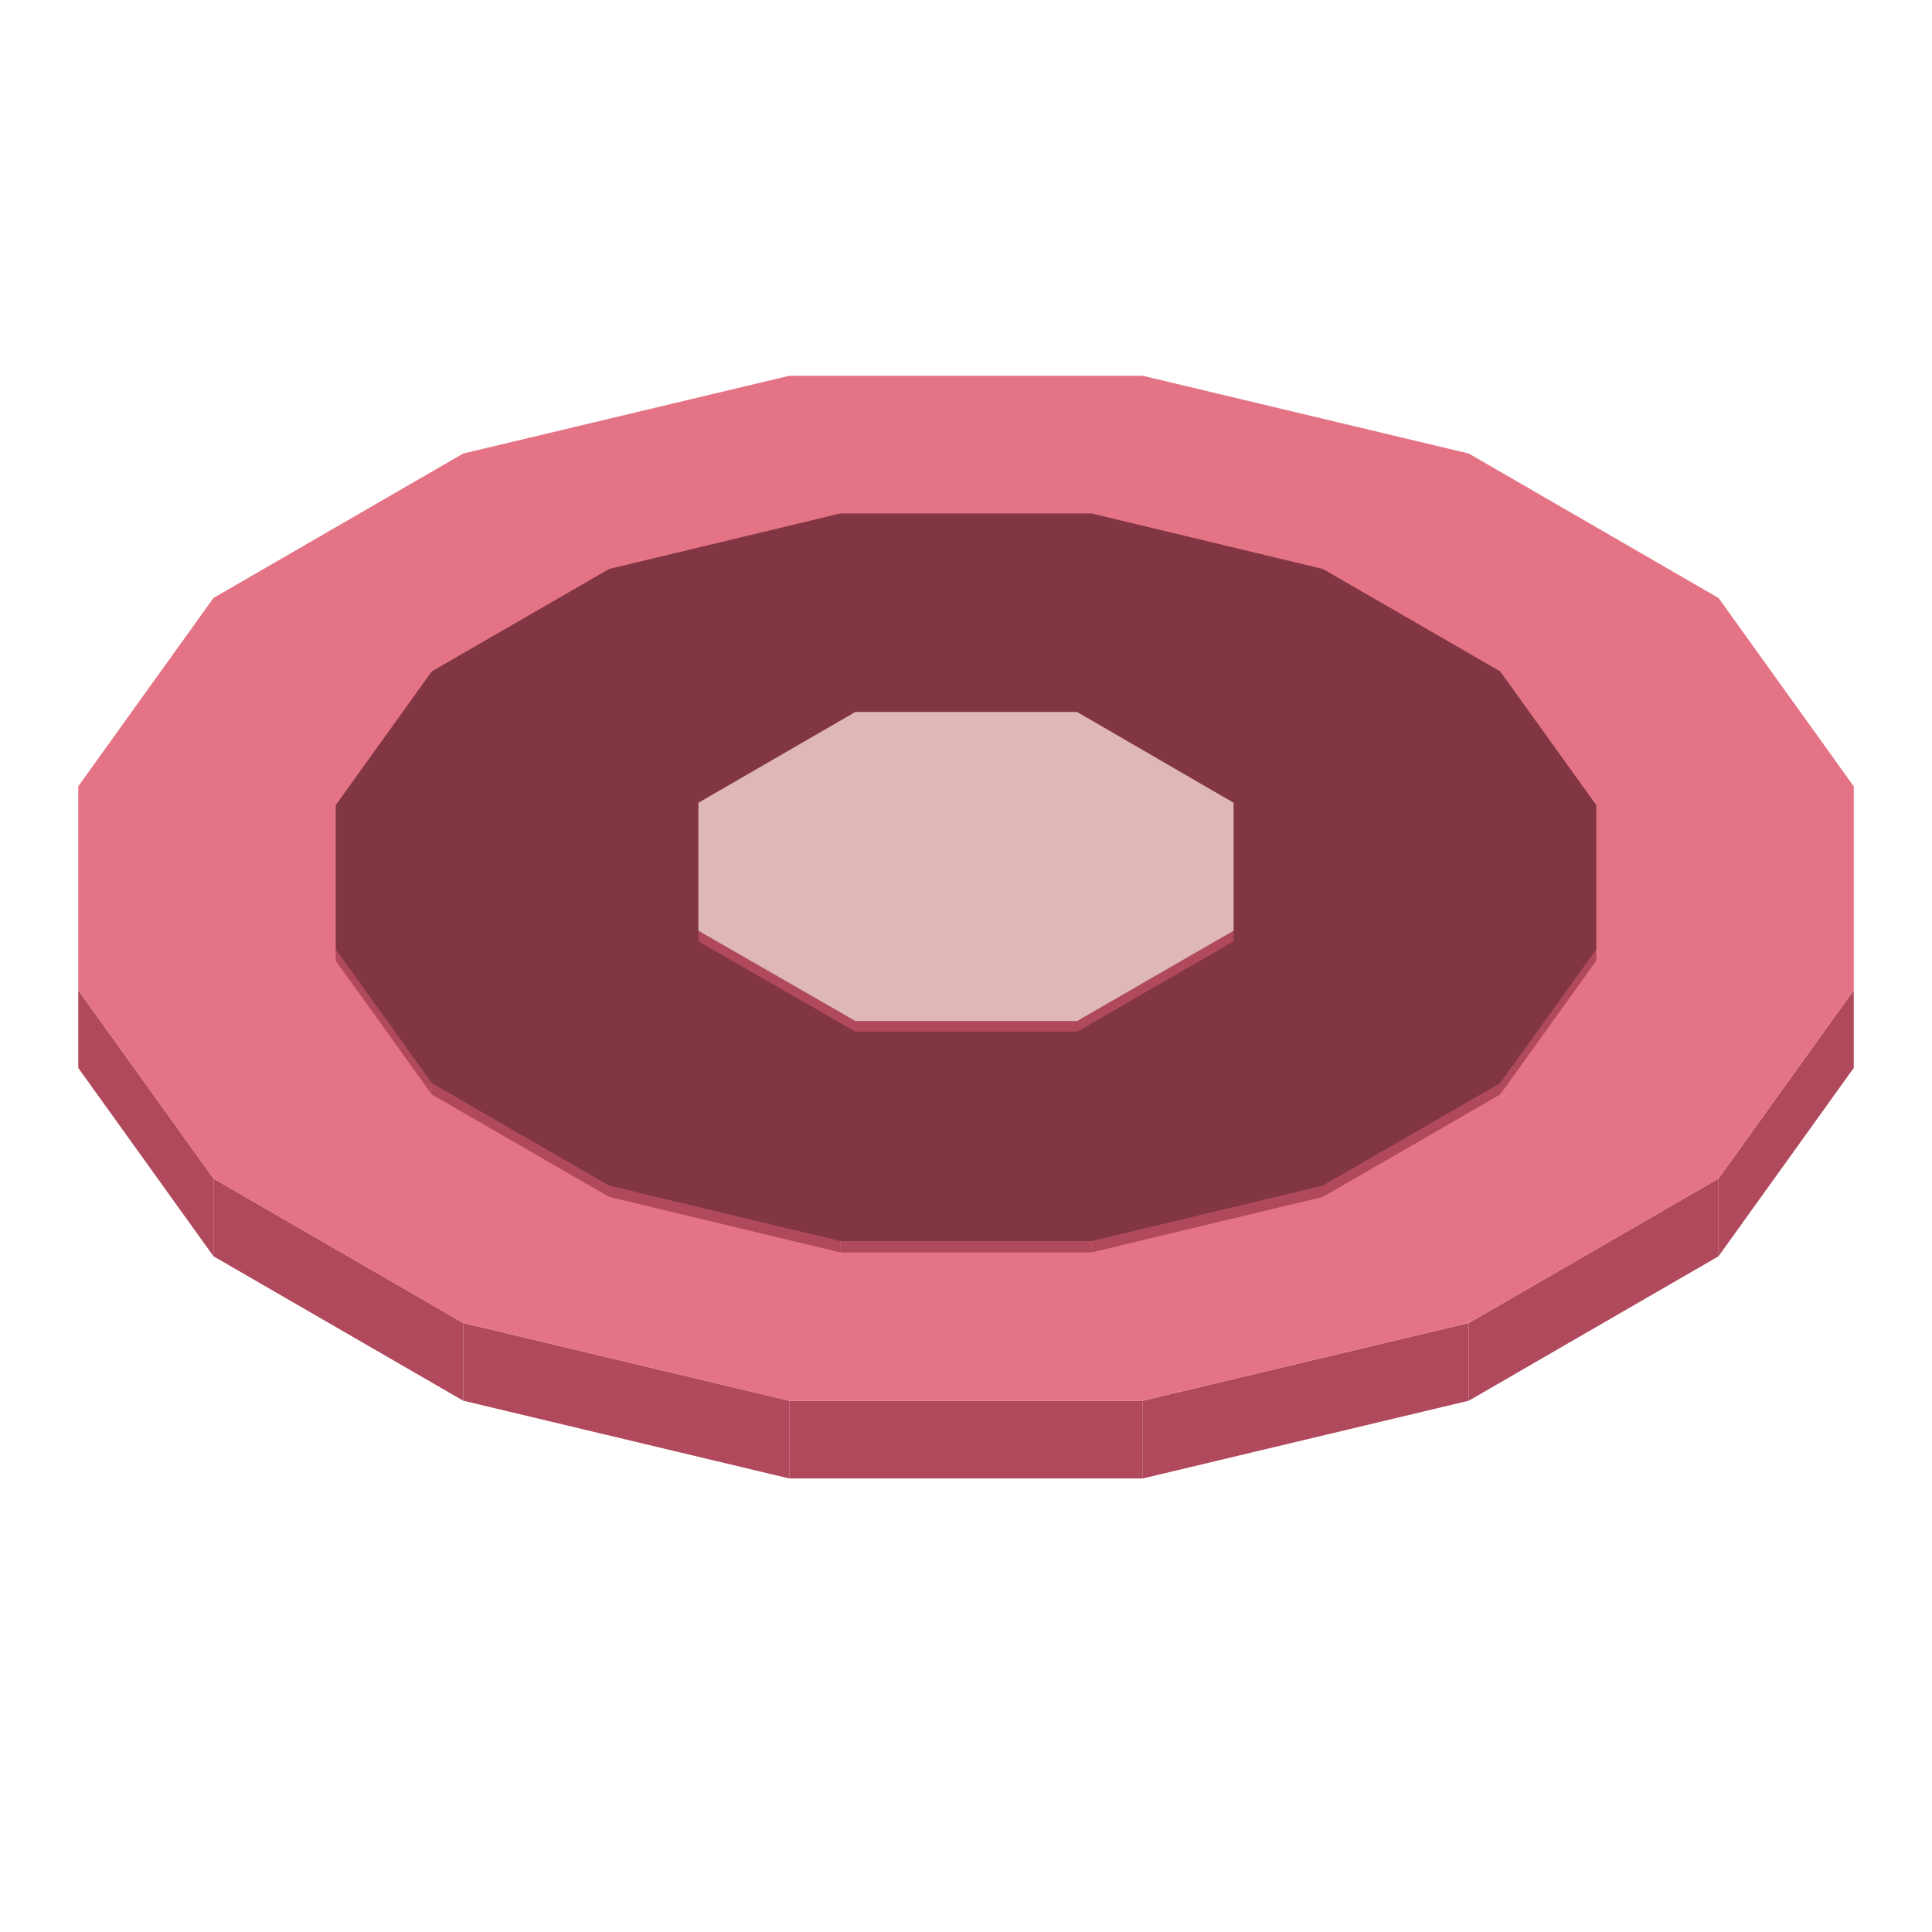
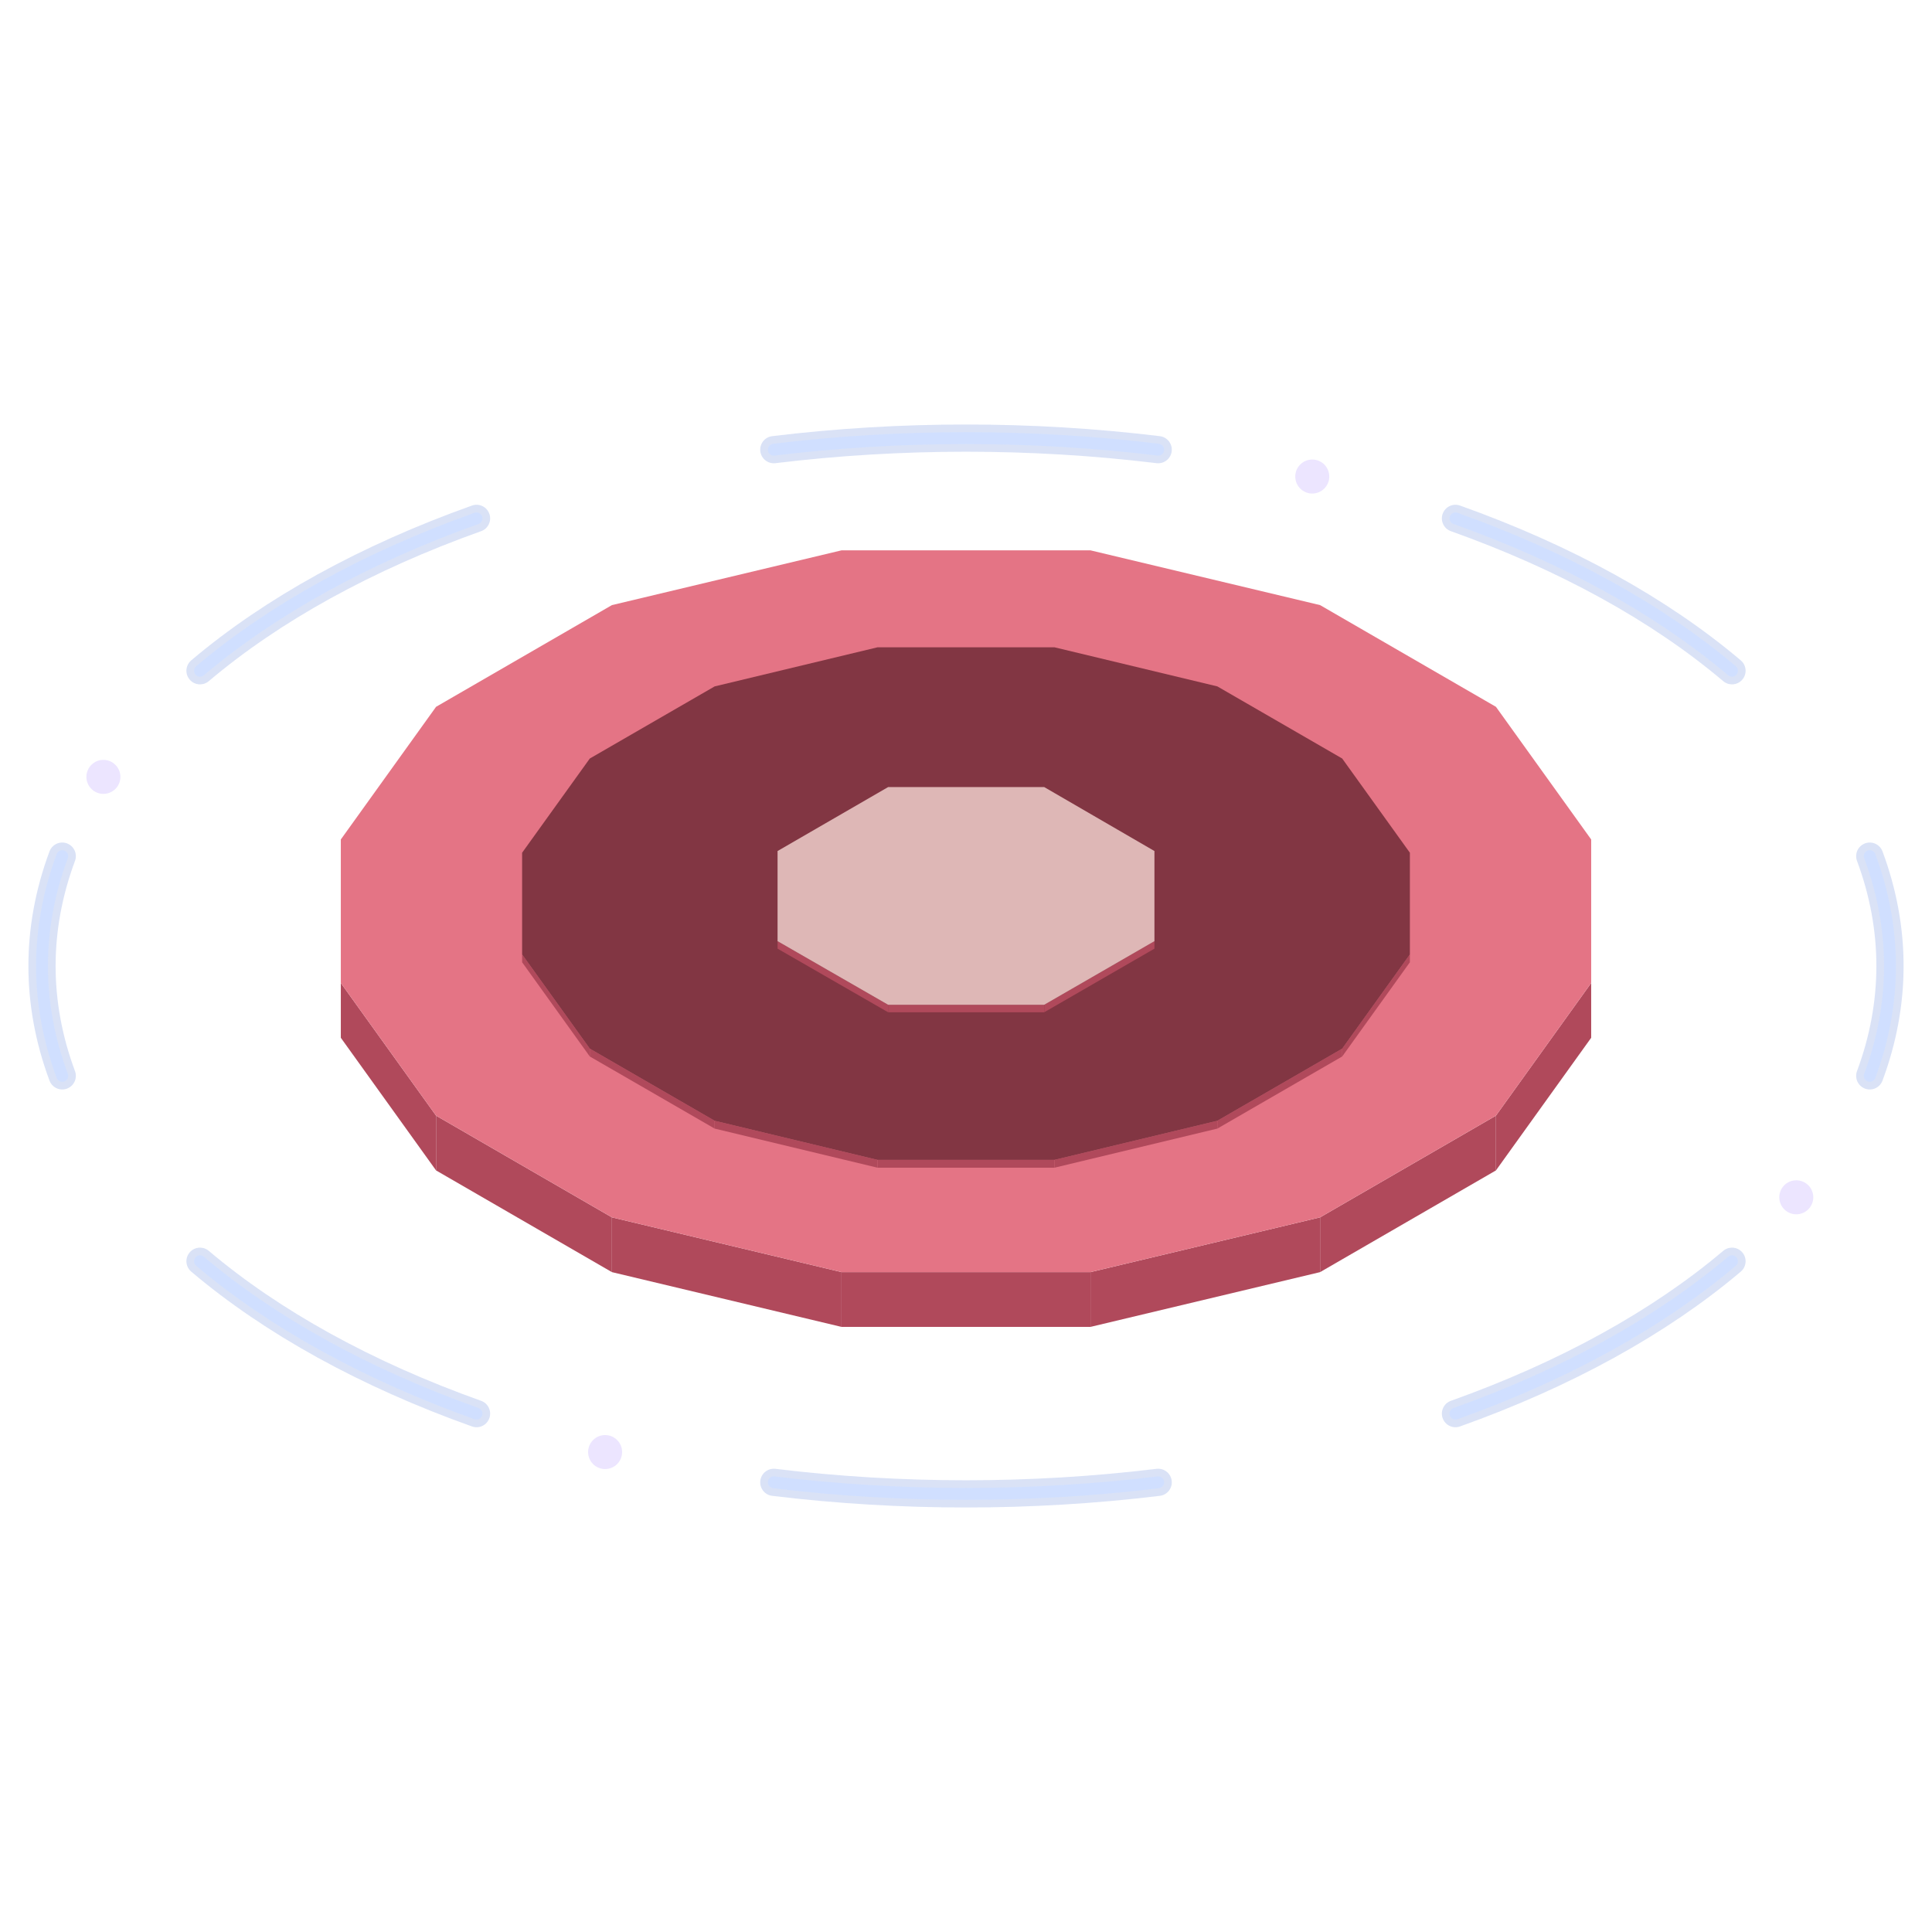
- <svg xmlns="http://www.w3.org/2000/svg" width="175" height="175" viewBox="0 0 400 400">
-   <polygon fill="#b0495b" points="355.8,244 383.8,205 383.8,221.1 355.8,260.1" />
-   <polygon fill="#b0495b" points="304.1,273.9 355.8,244 355.8,260.1 304.1,290" />
-   <polygon fill="#b0495b" points="236.6,290 304.1,273.9 304.1,290 236.6,306.1" />
-   <polygon fill="#b0495b" points="163.4,290 236.6,290 236.6,306.1 163.4,306.1" />
-   <polygon fill="#b0495b" points="95.9,273.9 163.4,290 163.4,306.1 95.9,290" />
-   <polygon fill="#b0495b" points="44.2,244 95.9,273.9 95.9,290 44.2,260.1" />
-   <polygon fill="#b0495b" points="16.2,205 44.2,244 44.2,260.1 16.2,221.1" />
-   <polygon fill="#e47485" points="44.2,123.8 95.9,93.9 163.4,77.8 236.6,77.8 304.1,93.9 355.8,123.8 383.8,162.8 383.8,205 355.8,244 304.1,273.9 236.6,290 163.4,290 95.9,273.9 44.2,244 16.2,205 16.2,162.8" />
-   <polygon fill="#181425" points="218.7,171.1 223.3,177.7 221.7,184.6 216.3,192.1 207.9,196 196.1,192 201.7,189.8 206.8,187.6 210.8,182 211.8,178.6 209.4,175.2 204.5,173.2 198.5,172.6 192.7,174 189.2,176.8 185.1,182.4 186.1,186 187.4,189.9 174.1,187.9 172.9,181.7 178.3,174.2 185.6,168.6 197,165.9 209,166.9" />
-   <polygon fill="#f0bd68" points="192.6,180.6 194.5,179.1 197.4,178.4 200.5,178.7 203,179.8 204.3,181.4 203.8,183.3 201.9,184.7 199,185.4 195.9,185.2 193.4,184.1 192.2,182.4" />
-   <polygon fill="#b0495b" points="310.6,224.3 330.5,196.6 330.5,198.9 310.6,226.6" />
-   <polygon fill="#b0495b" points="273.9,245.5 310.6,224.3 310.6,226.6 273.9,247.8" />
-   <polygon fill="#b0495b" points="226,257 273.9,245.5 273.9,247.8 226,259.3" />
-   <polygon fill="#b0495b" points="174,257 226,257 226,259.3 174,259.3" />
-   <polygon fill="#b0495b" points="126.1,245.5 174,257 174,259.3 126.1,247.8" />
-   <polygon fill="#b0495b" points="89.4,224.3 126.1,245.5 126.1,247.8 89.4,226.6" />
-   <polygon fill="#b0495b" points="69.5,196.6 89.4,224.3 89.4,226.6 69.5,198.9" />
-   <polygon fill="#823643" points="89.4,139 126.1,117.8 174,106.3 226,106.3 273.9,117.8 310.6,139 330.5,166.7 330.5,196.6 310.6,224.3 273.9,245.5 226,257 174,257 126.1,245.5 89.4,224.3 69.5,196.6 69.5,166.7" />
-   <polygon fill="#b0495b" points="223,211.4 255.4,192.7 255.4,194.9 223,213.6" />
-   <polygon fill="#b0495b" points="177.1,211.4 223,211.4 223,213.6 177.1,213.6" />
-   <polygon fill="#b0495b" points="144.6,192.7 177.1,211.4 177.1,213.6 144.6,194.9" />
-   <polygon fill="#deb7b6" points="144.6,166.2 177.1,147.4 223,147.4 255.4,166.2 255.4,192.7 223,211.4 177.1,211.4 144.6,192.7" />
+ <svg xmlns="http://www.w3.org/2000/svg" width="248.5" height="248.5" viewBox="0 0 568 568">
+   <g opacity="0.46">
+     <path d="M549.7 251.7A271.6 155.2 0 0 1 549.7 316.3M509.2 370.8A271.6 155.2 0 0 1 427.9 415.6M340.5 435.8A271.6 155.2 0 0 1 227.5 435.8M140.1 415.6A271.6 155.2 0 0 1 58.8 370.8M18.3 316.3A271.6 155.2 0 0 1 18.3 251.7M58.8 197.2A271.6 155.2 0 0 1 140.1 152.4M227.5 132.2A271.6 155.2 0 0 1 340.5 132.2M427.9 152.4A271.6 155.2 0 0 1 509.2 197.2" fill="none" stroke="#4c74d6" stroke-width="8" stroke-opacity="0.45" stroke-linecap="round" />
+     <path d="M549.7 251.7A271.6 155.2 0 0 1 549.7 316.3M509.2 370.8A271.6 155.2 0 0 1 427.9 415.6M340.5 435.8A271.6 155.2 0 0 1 227.5 435.8M140.1 415.6A271.6 155.2 0 0 1 58.8 370.8M18.3 316.3A271.6 155.2 0 0 1 18.3 251.7M58.8 197.2A271.6 155.2 0 0 1 140.1 152.4M227.5 132.2A271.6 155.2 0 0 1 340.5 132.2M427.9 152.4A271.6 155.2 0 0 1 509.2 197.2" fill="none" stroke="#99baff" stroke-width="3.5" stroke-linecap="round" />
+     <g fill="#d6c7ff">
+       <circle cx="528.1" cy="352" r="5" />
+       <circle cx="177.9" cy="426.9" r="5" />
+       <circle cx="30.4" cy="228.4" r="5" />
+       <circle cx="385.8" cy="140.1" r="5" />
+     </g>
+   </g>
+   <g transform="translate(84 84)">
+     <polygon fill="#b0495b" points="355.8,244 383.8,205 383.8,221.1 355.8,260.1" />
+     <polygon fill="#b0495b" points="304.1,273.9 355.8,244 355.8,260.1 304.1,290" />
+     <polygon fill="#b0495b" points="236.6,290 304.1,273.9 304.1,290 236.6,306.1" />
+     <polygon fill="#b0495b" points="163.4,290 236.6,290 236.6,306.1 163.4,306.1" />
+     <polygon fill="#b0495b" points="95.9,273.9 163.4,290 163.4,306.1 95.9,290" />
+     <polygon fill="#b0495b" points="44.2,244 95.9,273.9 95.9,290 44.2,260.1" />
+     <polygon fill="#b0495b" points="16.2,205 44.2,244 44.2,260.1 16.2,221.1" />
+     <polygon fill="#e47485" points="44.2,123.8 95.9,93.9 163.4,77.8 236.6,77.8 304.1,93.9 355.8,123.8 383.8,162.8 383.8,205 355.8,244 304.1,273.9 236.6,290 163.4,290 95.9,273.9 44.2,244 16.2,205 16.2,162.8" />
+     <polygon fill="#181425" points="218.7,171.1 223.3,177.7 221.7,184.6 216.3,192.1 207.9,196 196.1,192 201.7,189.8 206.8,187.6 210.8,182 211.8,178.6 209.4,175.2 204.5,173.2 198.5,172.6 192.7,174 189.2,176.8 185.1,182.4 186.1,186 187.4,189.9 174.1,187.9 172.9,181.7 178.3,174.2 185.6,168.6 197,165.9 209,166.9" />
+     <polygon fill="#f0bd68" points="192.6,180.6 194.5,179.1 197.4,178.4 200.5,178.7 203,179.8 204.3,181.4 203.8,183.3 201.9,184.7 199,185.4 195.9,185.2 193.4,184.1 192.2,182.4" />
+     <polygon fill="#b0495b" points="310.6,224.3 330.5,196.6 330.5,198.9 310.6,226.6" />
+     <polygon fill="#b0495b" points="273.9,245.5 310.6,224.3 310.6,226.6 273.9,247.8" />
+     <polygon fill="#b0495b" points="226,257 273.9,245.5 273.9,247.8 226,259.3" />
+     <polygon fill="#b0495b" points="174,257 226,257 226,259.3 174,259.3" />
+     <polygon fill="#b0495b" points="126.1,245.5 174,257 174,259.3 126.1,247.8" />
+     <polygon fill="#b0495b" points="89.4,224.3 126.1,245.5 126.1,247.8 89.4,226.6" />
+     <polygon fill="#b0495b" points="69.5,196.6 89.4,224.3 89.4,226.6 69.5,198.9" />
+     <polygon fill="#823643" points="89.4,139 126.1,117.8 174,106.3 226,106.3 273.9,117.8 310.6,139 330.5,166.7 330.5,196.6 310.6,224.3 273.9,245.5 226,257 174,257 126.1,245.5 89.4,224.3 69.5,196.6 69.5,166.7" />
+     <polygon fill="#b0495b" points="223,211.4 255.4,192.7 255.4,194.9 223,213.6" />
+     <polygon fill="#b0495b" points="177.1,211.4 223,211.4 223,213.6 177.1,213.6" />
+     <polygon fill="#b0495b" points="144.6,192.7 177.1,211.4 177.1,213.6 144.6,194.9" />
+     <polygon fill="#deb7b6" points="144.6,166.2 177.1,147.4 223,147.4 255.4,166.2 255.4,192.7 223,211.4 177.1,211.4 144.6,192.7" />
+   </g>
</svg>
